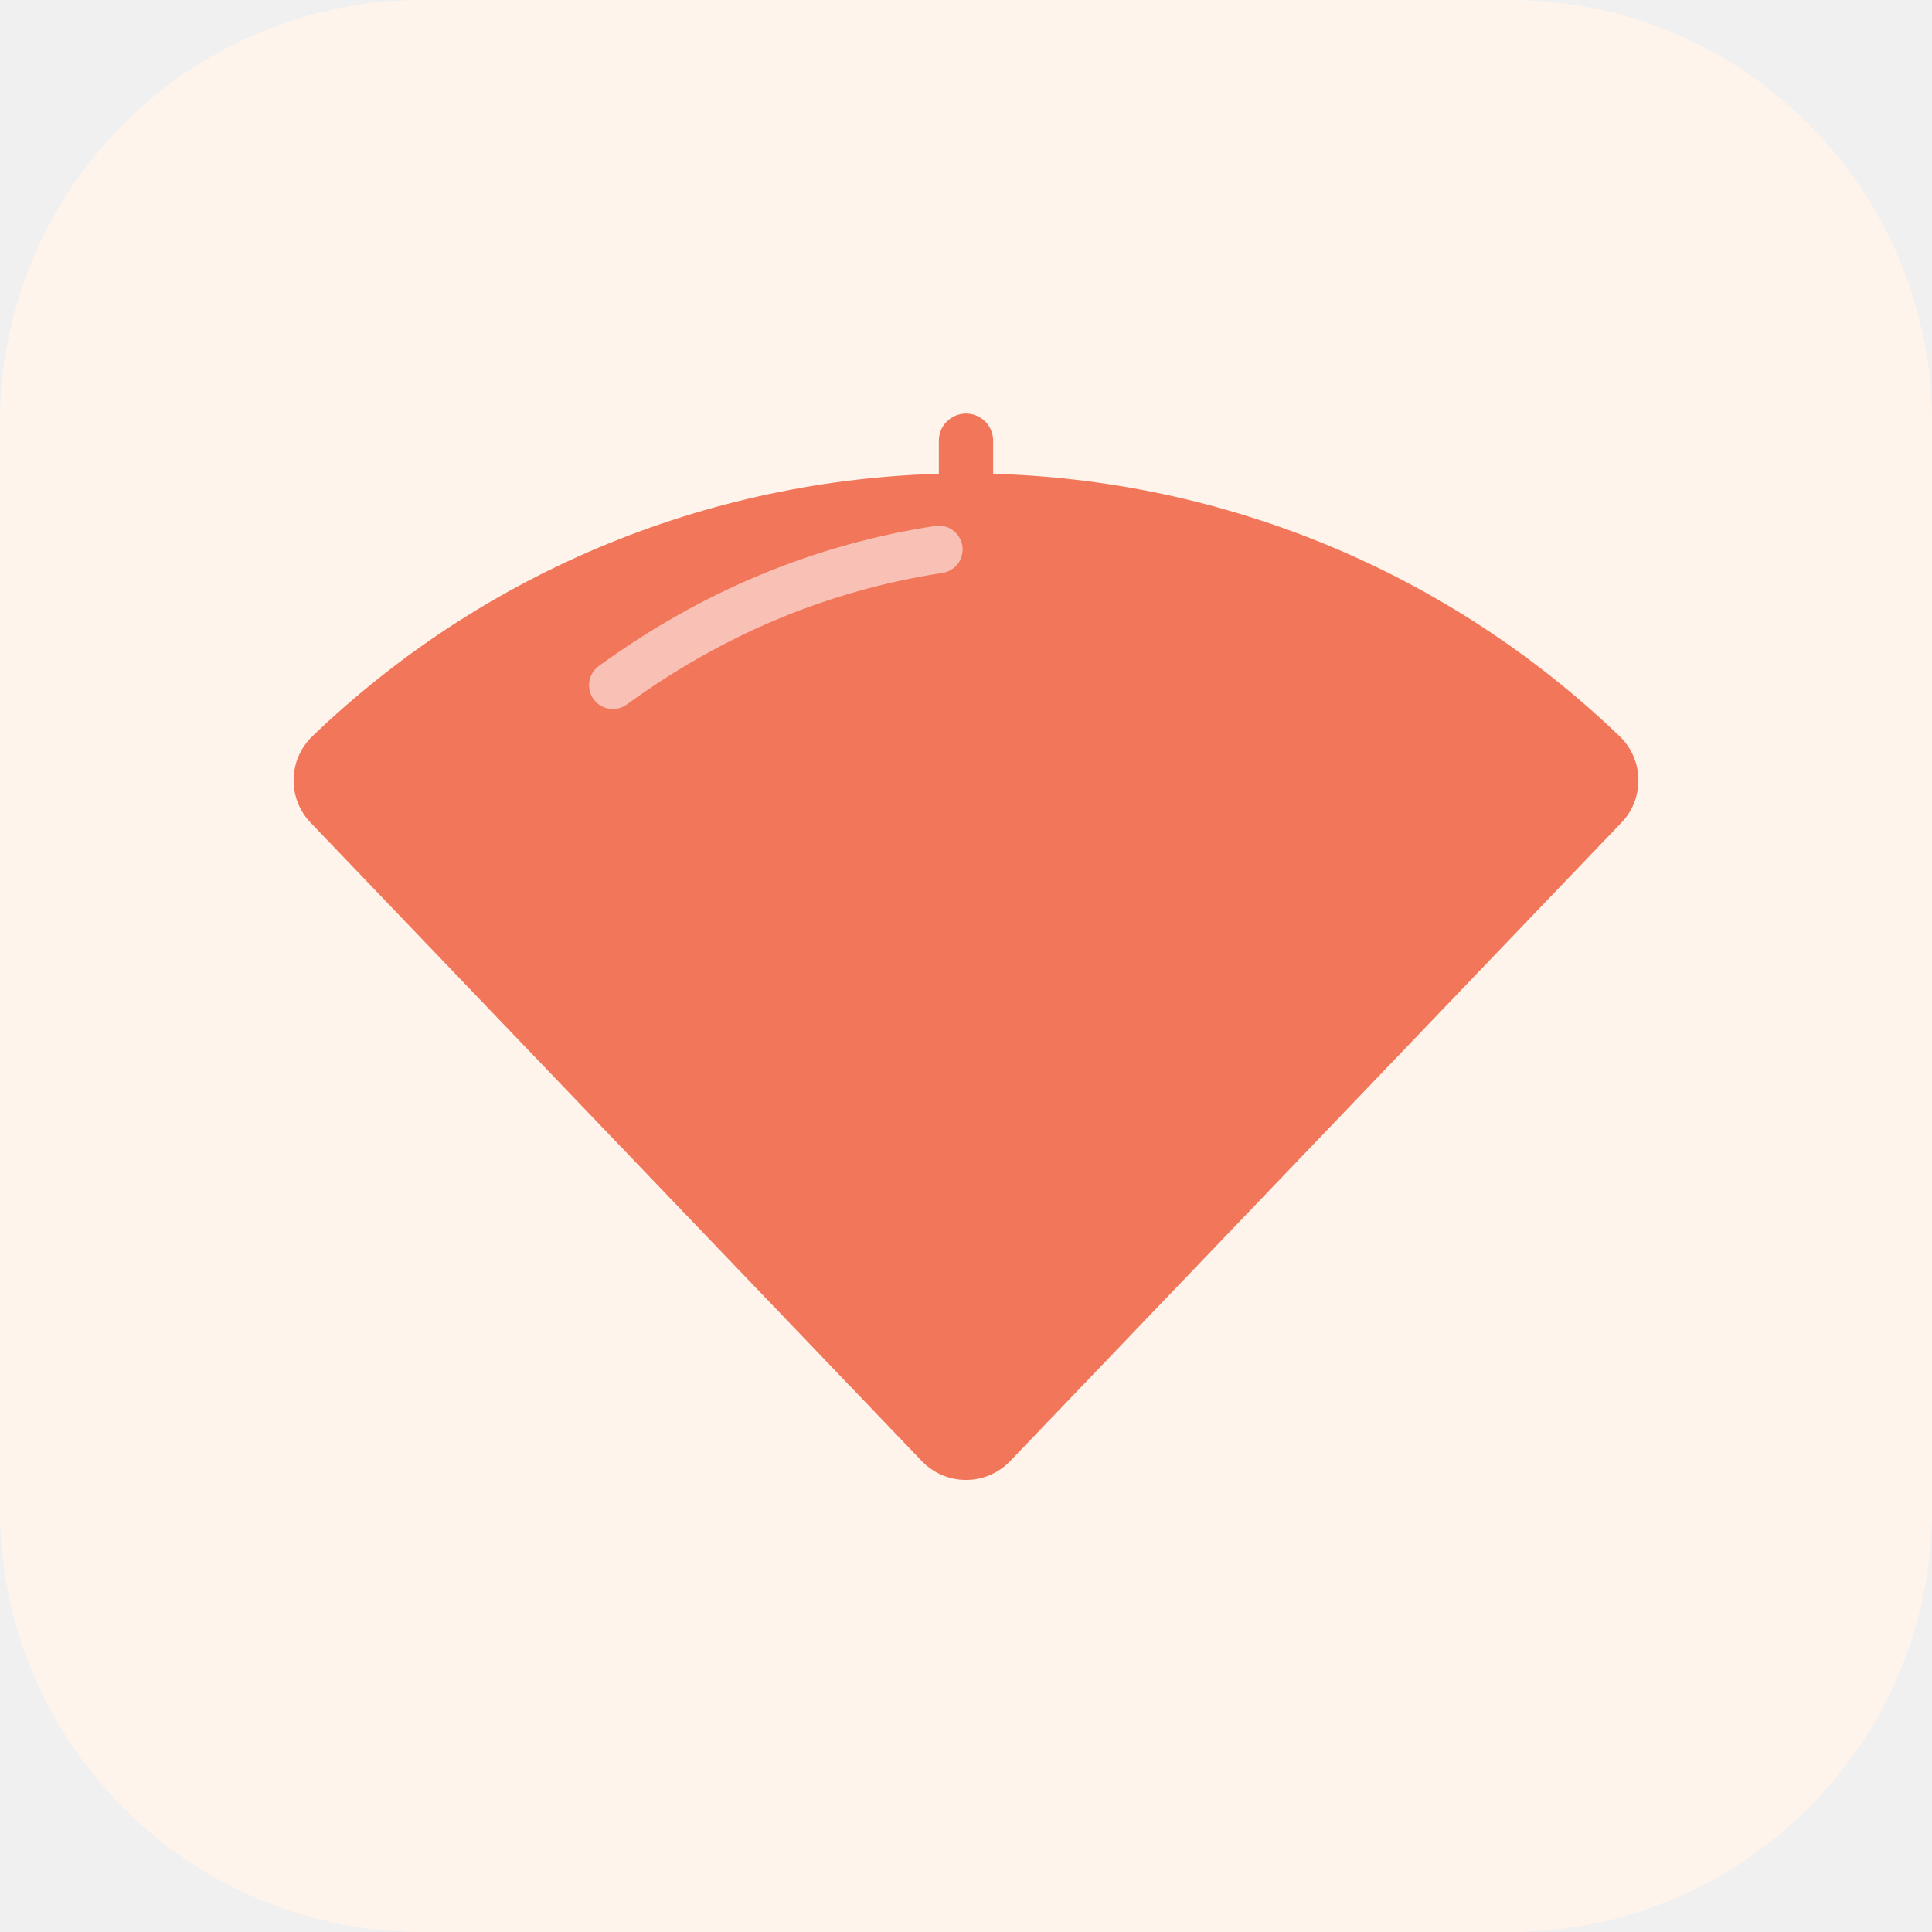
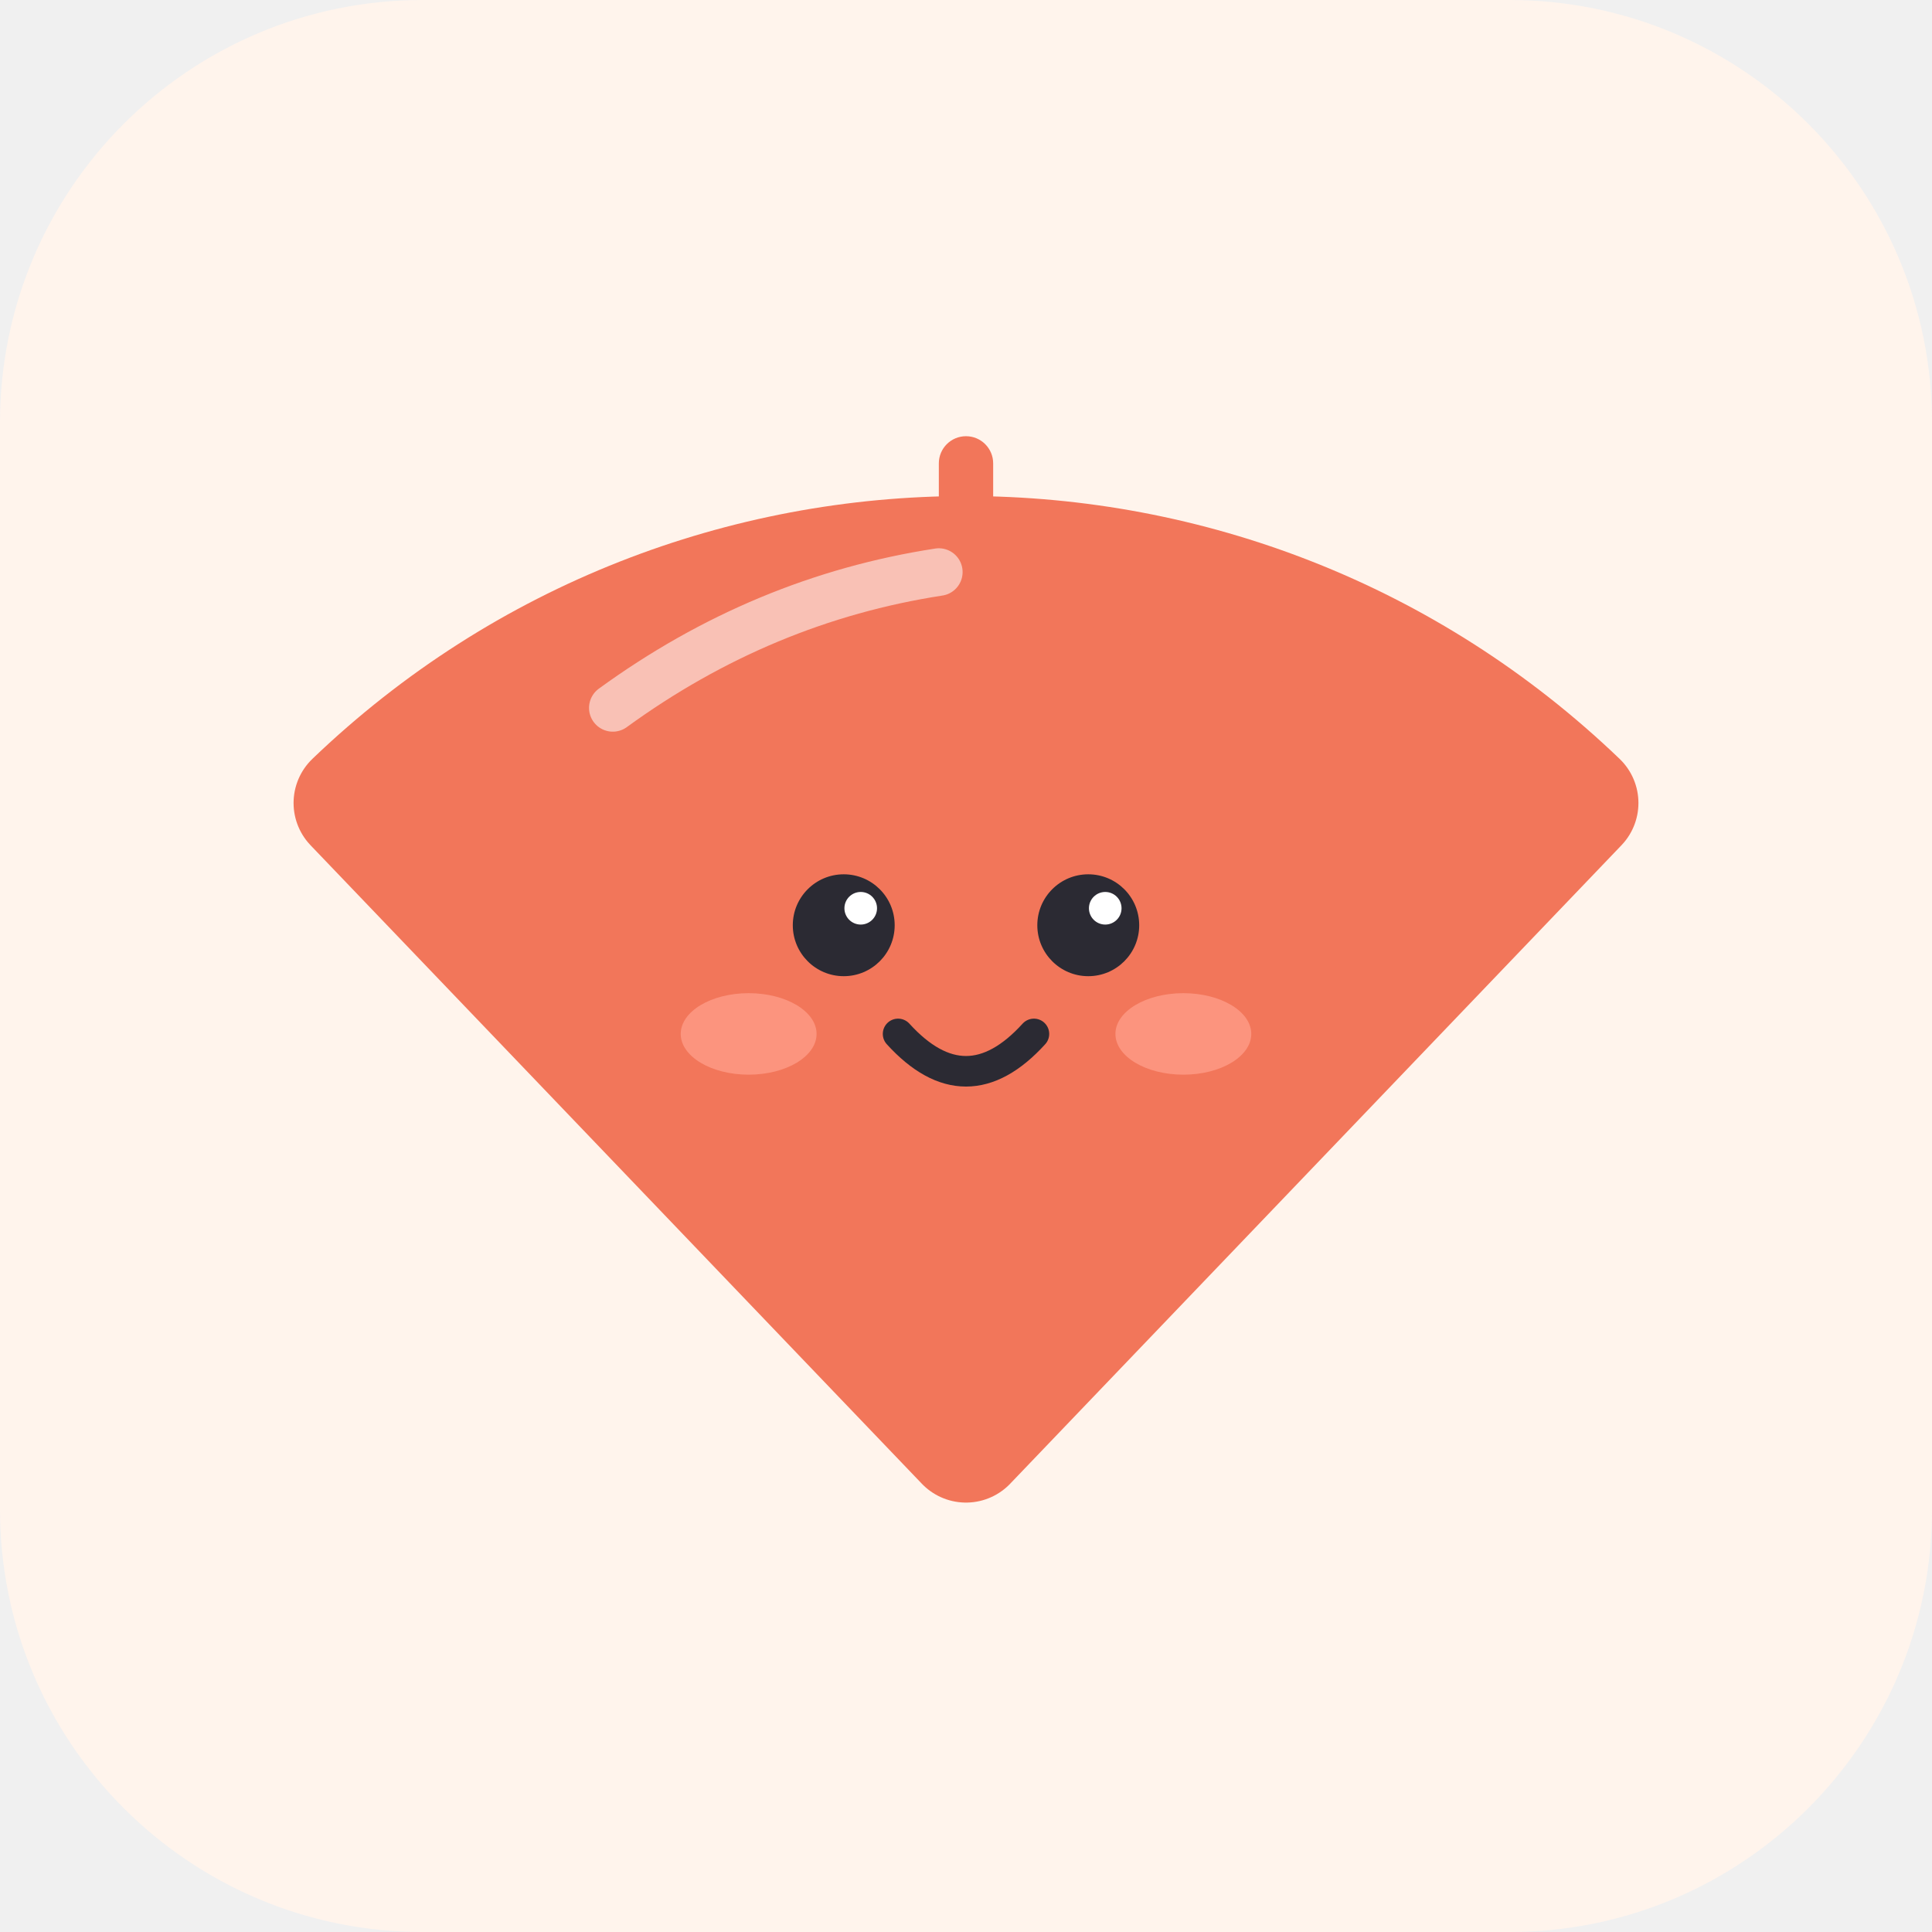
<svg xmlns="http://www.w3.org/2000/svg" viewBox="0 0 512 512">
  <rect width="512" height="512" rx="112" fill="#FFF4EC" />
-   <g transform="translate(76 70) scale(1.8)">
+   <g transform="translate(76 76) scale(1.8)">
    <path d="M100,170 L10,76 A130,130 0 0 1 190,76 Z" fill="#F2765A" stroke="#F2765A" stroke-width="18" stroke-linejoin="round" />
    <rect x="96" y="22" width="8" height="16" rx="4" fill="#F2765A" />
    <path d="M48,62 Q70,46 96,42" fill="none" stroke="#fff" stroke-opacity=".55" stroke-width="7" stroke-linecap="round" />
+     <g fill="#FF9E8A" opacity=".75">
+       <ellipse cx="68" cy="110" rx="10" ry="6" />
+       <ellipse cx="132" cy="110" rx="10" ry="6" />
+     </g>
+     <circle cx="82" cy="94" r="7.5" fill="#2B2A33" />
+     <circle cx="118" cy="94" r="7.5" fill="#2B2A33" />
+     <circle cx="84.5" cy="91.5" r="2.4" fill="#fff" />
+     <circle cx="120.5" cy="91.5" r="2.4" fill="#fff" />
+     <path d="M90,110 Q100,121 110,110" fill="none" stroke="#2B2A33" stroke-width="4.5" stroke-linecap="round" />
  </g>
</svg>
